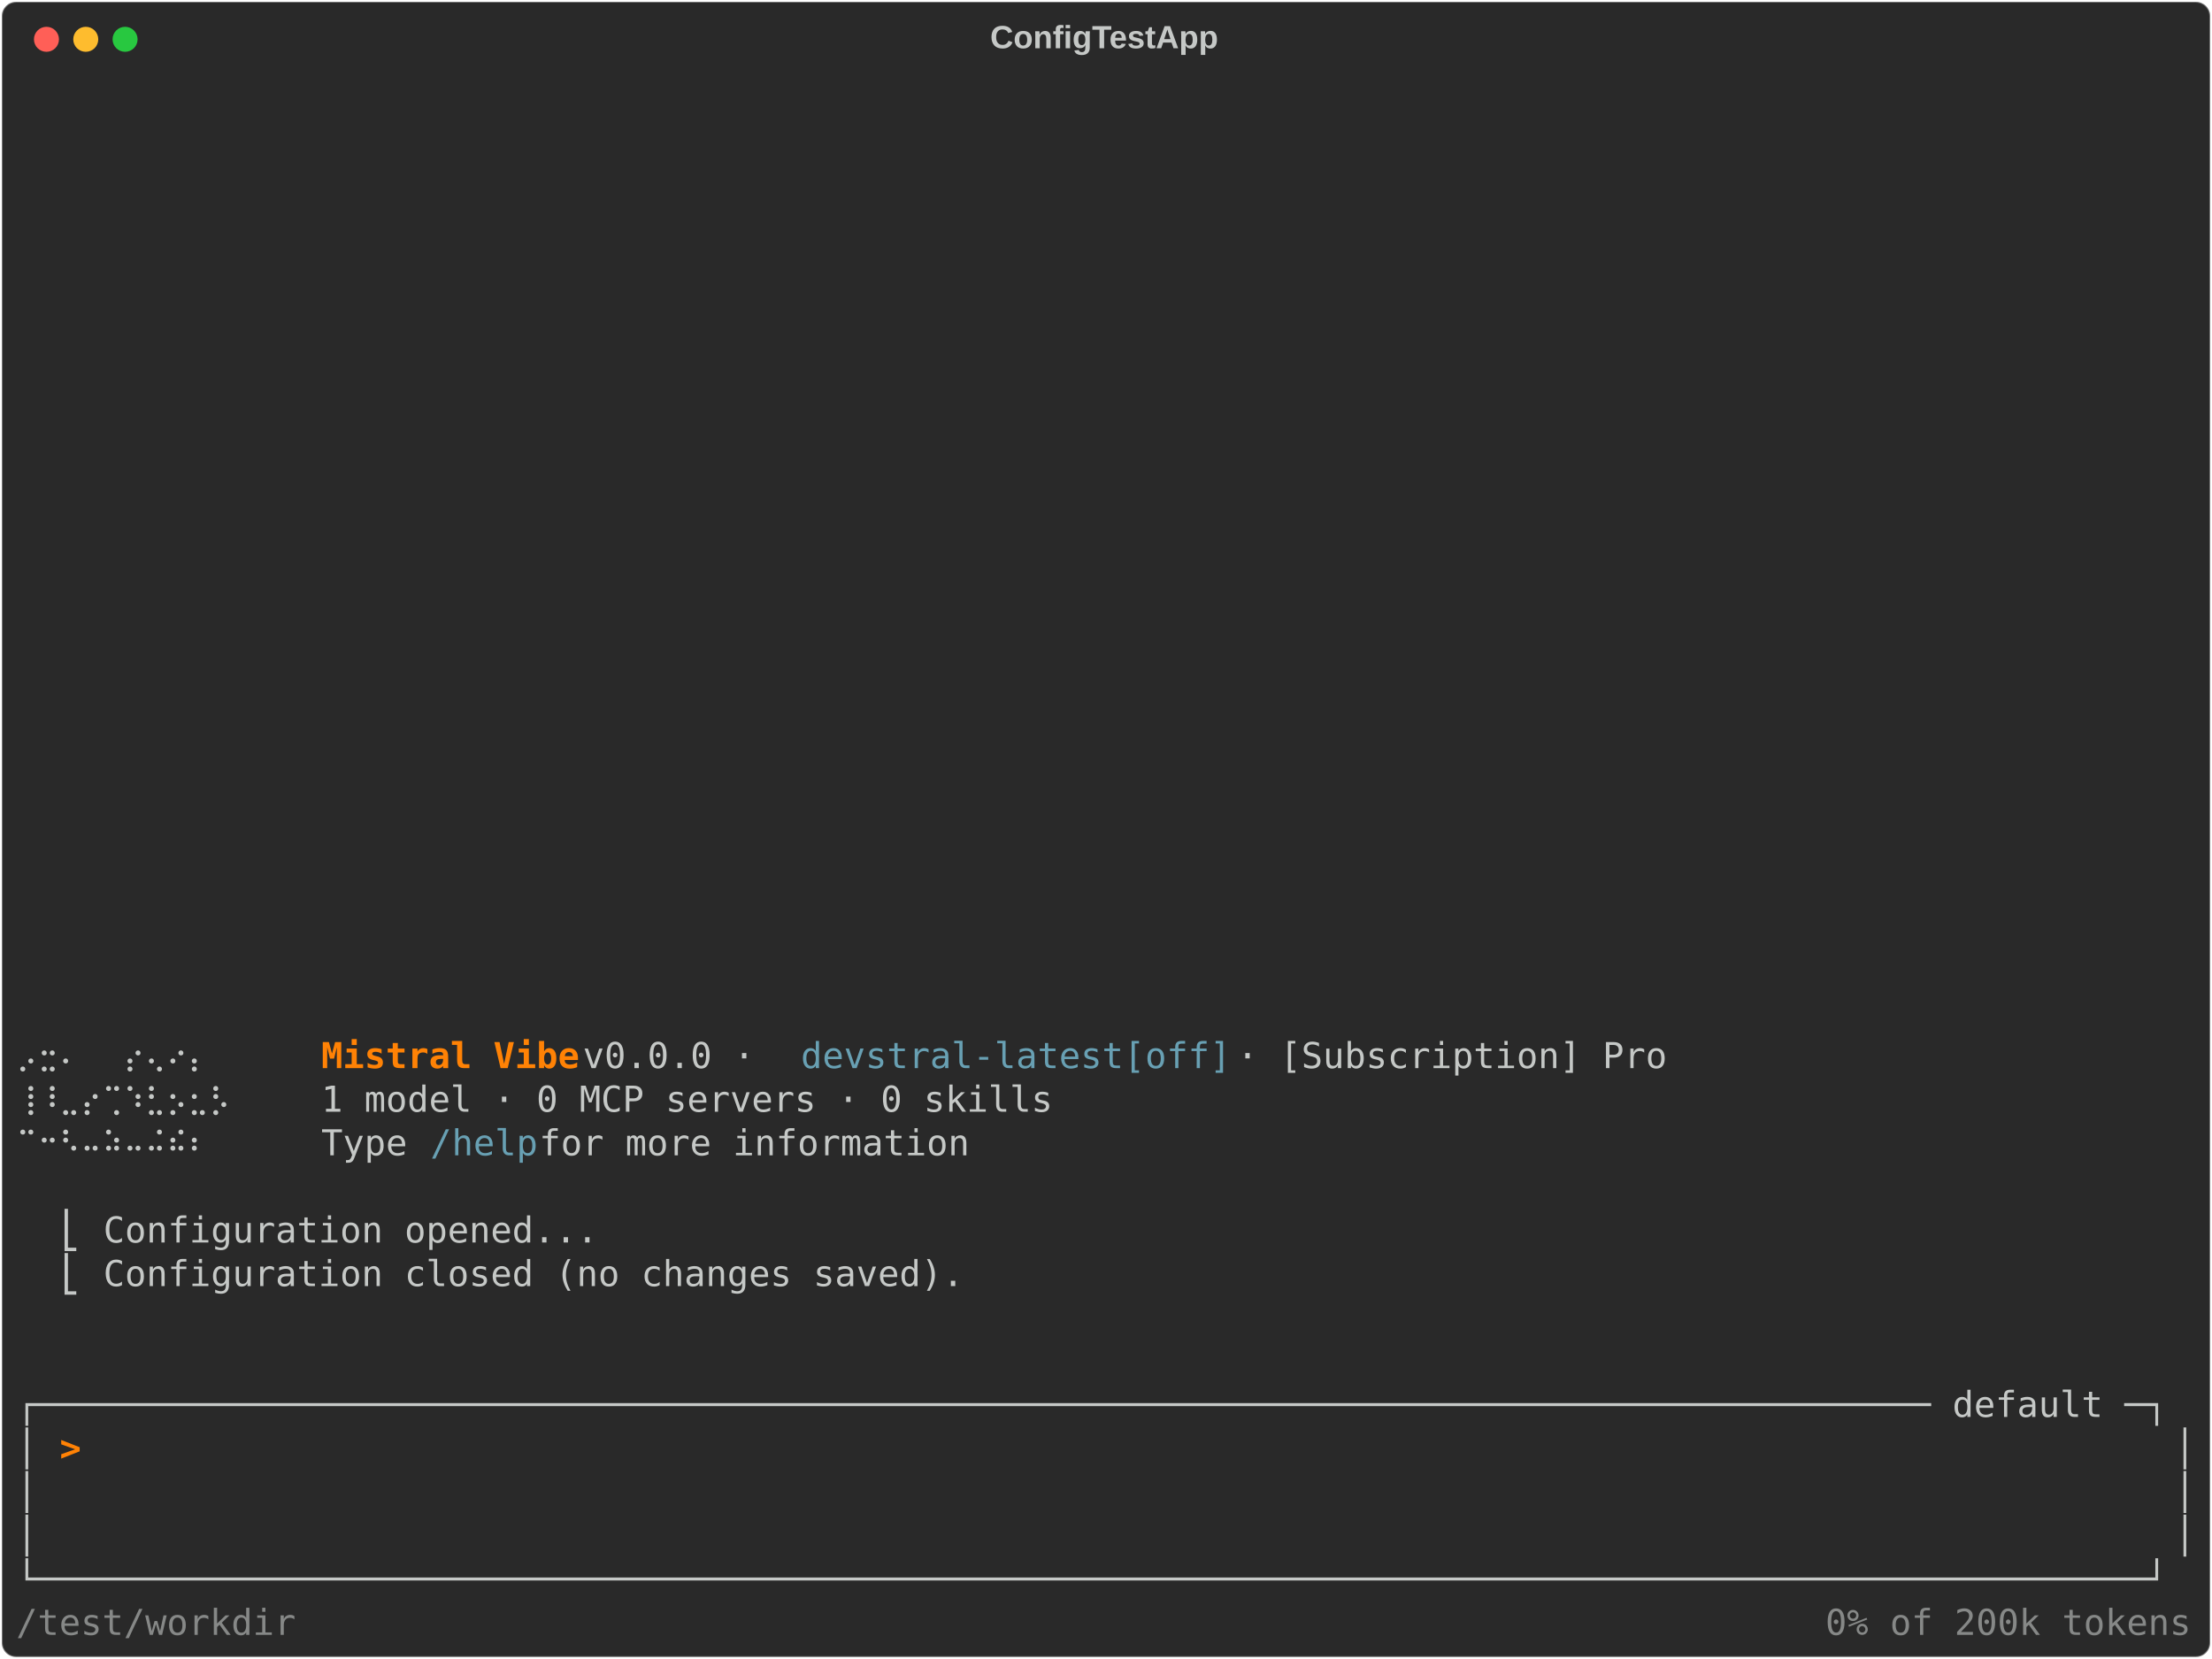
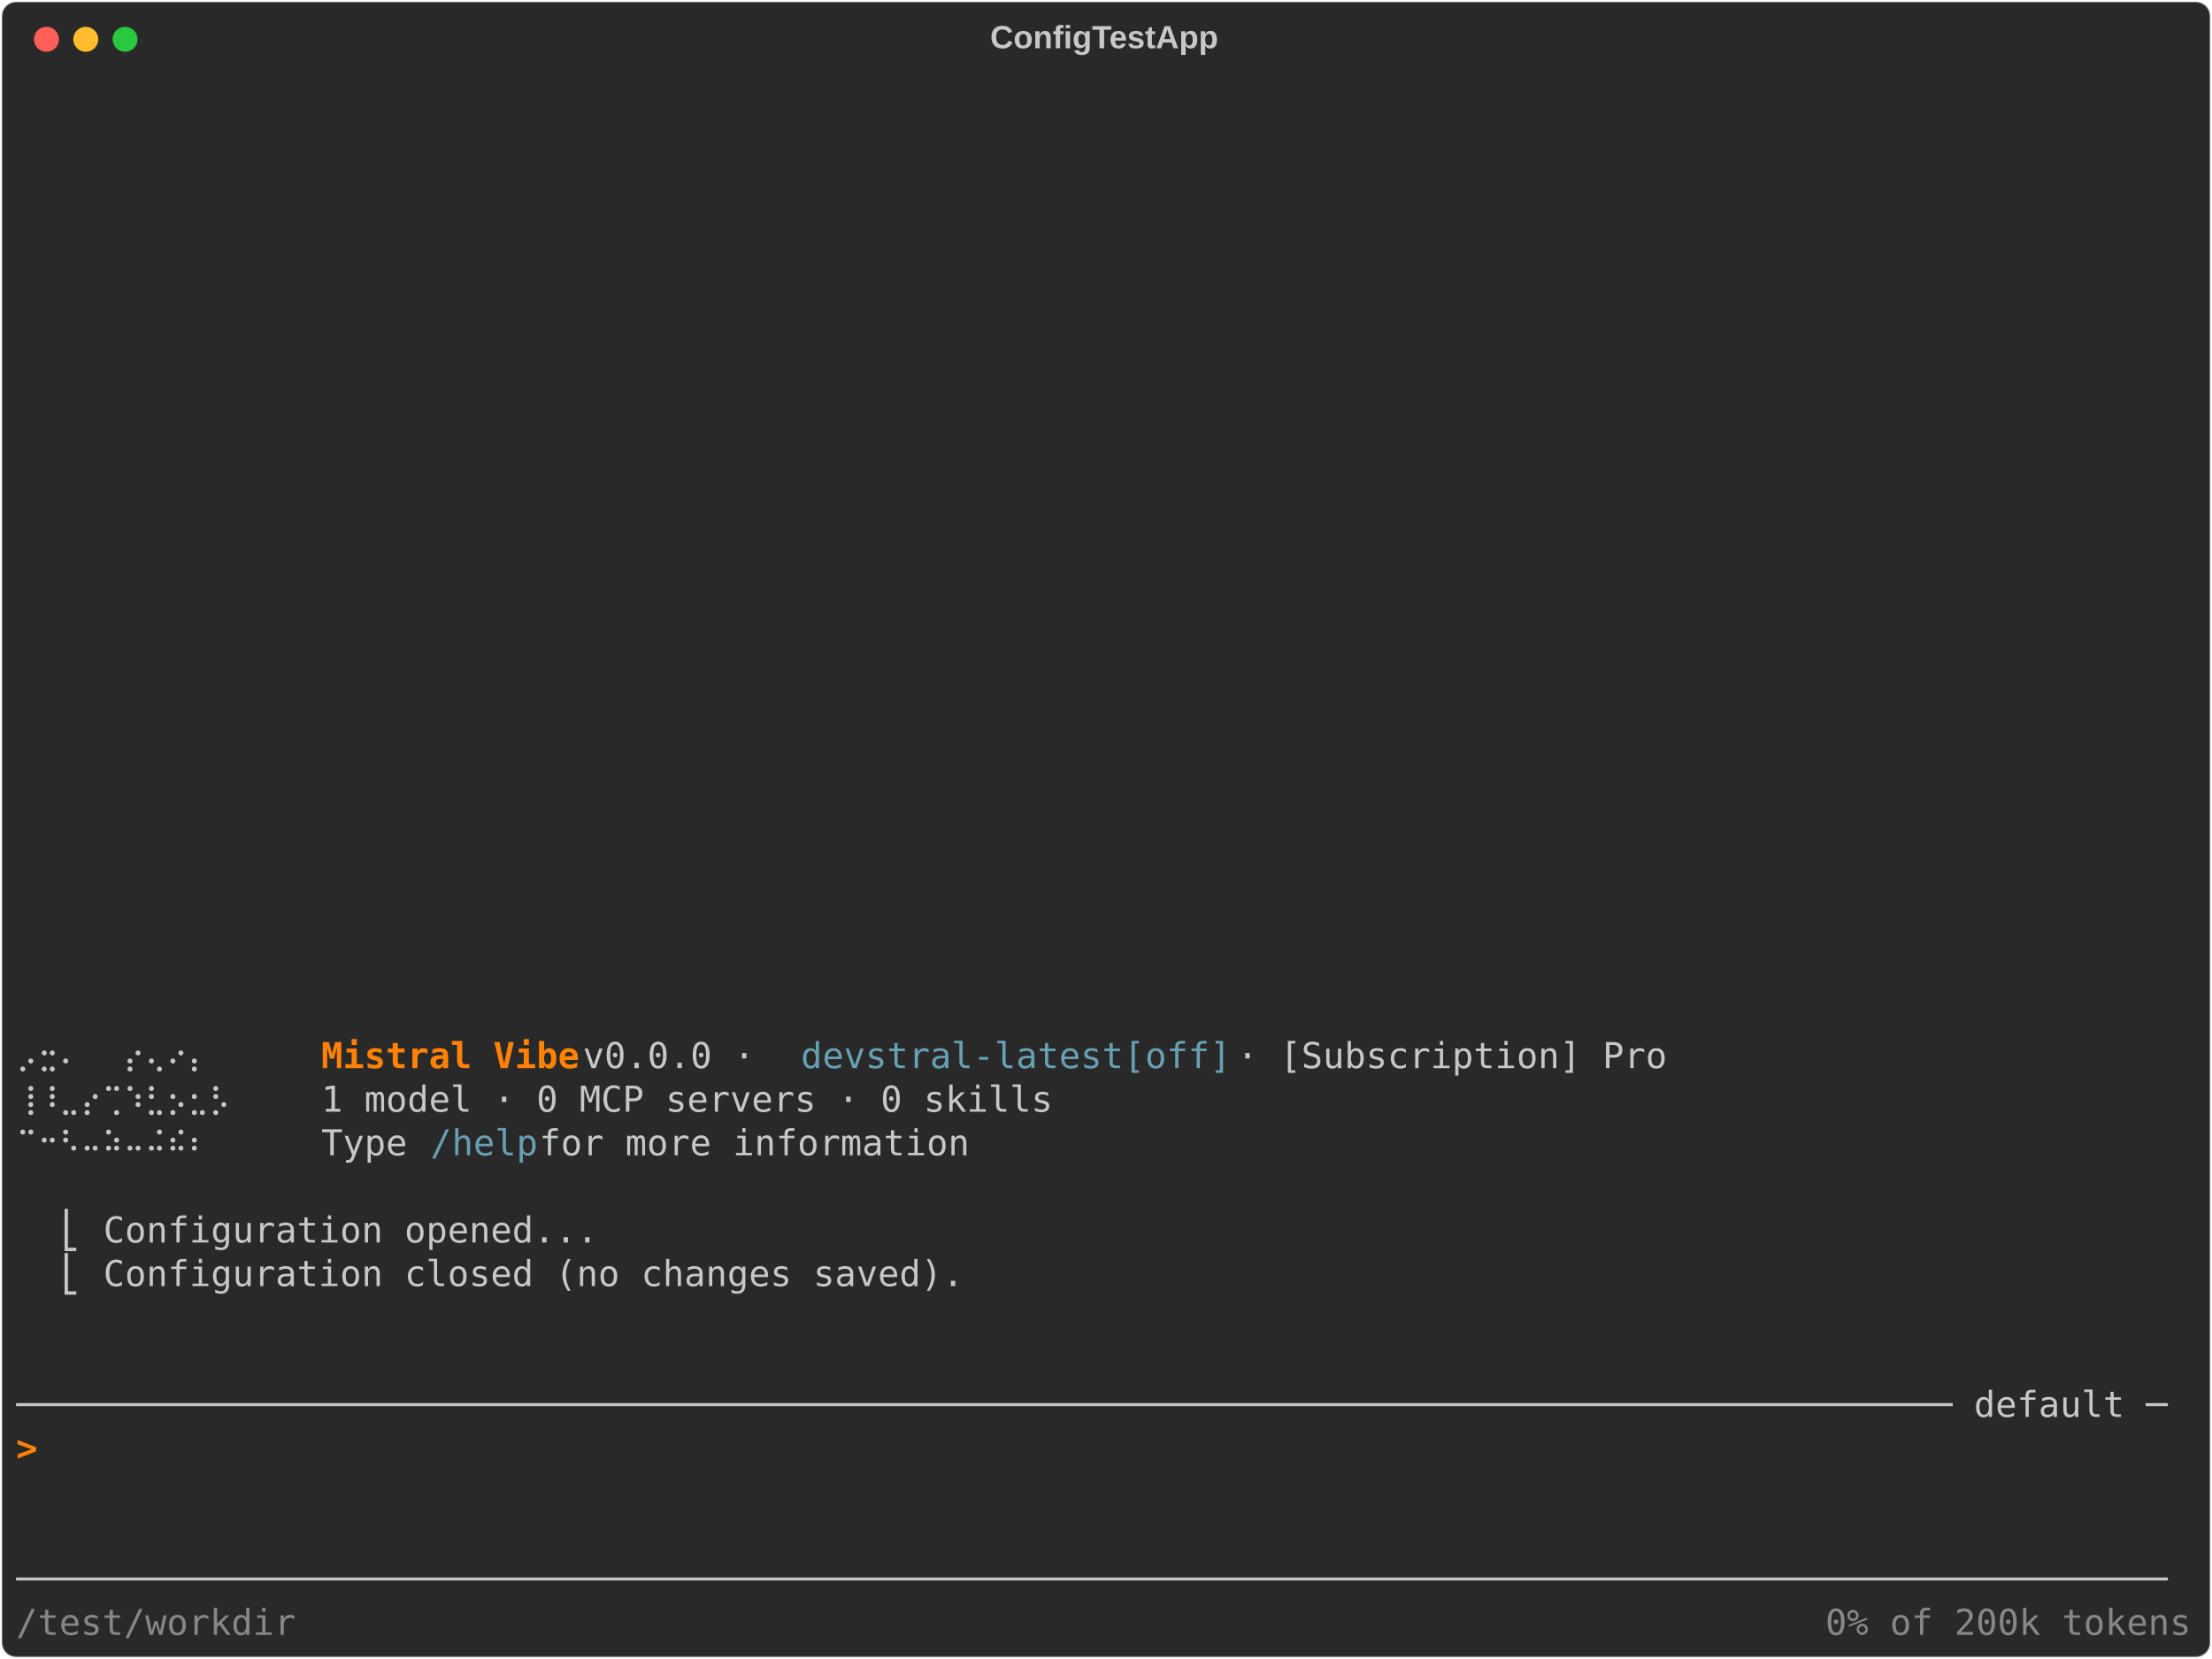
<svg xmlns="http://www.w3.org/2000/svg" class="rich-terminal" viewBox="0 0 1238 928.4">
  <style>

    @font-face {
        font-family: "Fira Code";
        src: local("FiraCode-Regular"),
                url("https://cdnjs.cloudflare.com/ajax/libs/firacode/6.2.0/woff2/FiraCode-Regular.woff2") format("woff2"),
                url("https://cdnjs.cloudflare.com/ajax/libs/firacode/6.2.0/woff/FiraCode-Regular.woff") format("woff");
        font-style: normal;
        font-weight: 400;
    }
    @font-face {
        font-family: "Fira Code";
        src: local("FiraCode-Bold"),
                url("https://cdnjs.cloudflare.com/ajax/libs/firacode/6.2.0/woff2/FiraCode-Bold.woff2") format("woff2"),
                url("https://cdnjs.cloudflare.com/ajax/libs/firacode/6.2.0/woff/FiraCode-Bold.woff") format("woff");
        font-style: bold;
        font-weight: 700;
    }

    .terminal-matrix {
        font-family: Fira Code, monospace;
        font-size: 20px;
        line-height: 24.4px;
        font-variant-east-asian: full-width;
    }

    .terminal-title {
        font-size: 18px;
        font-weight: bold;
        font-family: arial;
    }

    .terminal-r1 { fill: #c5c8c6 }
.terminal-r2 { fill: #ff8205;font-weight: bold }
.terminal-r3 { fill: #68a0b3 }
.terminal-r4 { fill: #868887 }
    </style>
  <defs>
    <clipPath id="terminal-clip-terminal">
      <rect x="0" y="0" width="1219.0" height="877.4" />
    </clipPath>
    <clipPath id="terminal-line-0">
      <rect x="0" y="1.5" width="1220" height="24.65" />
    </clipPath>
    <clipPath id="terminal-line-1">
      <rect x="0" y="25.9" width="1220" height="24.65" />
    </clipPath>
    <clipPath id="terminal-line-2">
      <rect x="0" y="50.3" width="1220" height="24.65" />
    </clipPath>
    <clipPath id="terminal-line-3">
      <rect x="0" y="74.7" width="1220" height="24.65" />
    </clipPath>
    <clipPath id="terminal-line-4">
      <rect x="0" y="99.1" width="1220" height="24.65" />
    </clipPath>
    <clipPath id="terminal-line-5">
      <rect x="0" y="123.5" width="1220" height="24.65" />
    </clipPath>
    <clipPath id="terminal-line-6">
      <rect x="0" y="147.9" width="1220" height="24.65" />
    </clipPath>
    <clipPath id="terminal-line-7">
      <rect x="0" y="172.3" width="1220" height="24.65" />
    </clipPath>
    <clipPath id="terminal-line-8">
      <rect x="0" y="196.7" width="1220" height="24.65" />
    </clipPath>
    <clipPath id="terminal-line-9">
      <rect x="0" y="221.1" width="1220" height="24.65" />
    </clipPath>
    <clipPath id="terminal-line-10">
      <rect x="0" y="245.5" width="1220" height="24.65" />
    </clipPath>
    <clipPath id="terminal-line-11">
      <rect x="0" y="269.9" width="1220" height="24.65" />
    </clipPath>
    <clipPath id="terminal-line-12">
      <rect x="0" y="294.3" width="1220" height="24.65" />
    </clipPath>
    <clipPath id="terminal-line-13">
      <rect x="0" y="318.7" width="1220" height="24.65" />
    </clipPath>
    <clipPath id="terminal-line-14">
      <rect x="0" y="343.1" width="1220" height="24.65" />
    </clipPath>
    <clipPath id="terminal-line-15">
      <rect x="0" y="367.5" width="1220" height="24.65" />
    </clipPath>
    <clipPath id="terminal-line-16">
      <rect x="0" y="391.9" width="1220" height="24.65" />
    </clipPath>
    <clipPath id="terminal-line-17">
      <rect x="0" y="416.3" width="1220" height="24.65" />
    </clipPath>
    <clipPath id="terminal-line-18">
      <rect x="0" y="440.7" width="1220" height="24.65" />
    </clipPath>
    <clipPath id="terminal-line-19">
      <rect x="0" y="465.1" width="1220" height="24.65" />
    </clipPath>
    <clipPath id="terminal-line-20">
      <rect x="0" y="489.5" width="1220" height="24.65" />
    </clipPath>
    <clipPath id="terminal-line-21">
      <rect x="0" y="513.9" width="1220" height="24.65" />
    </clipPath>
    <clipPath id="terminal-line-22">
      <rect x="0" y="538.3" width="1220" height="24.65" />
    </clipPath>
    <clipPath id="terminal-line-23">
      <rect x="0" y="562.7" width="1220" height="24.65" />
    </clipPath>
    <clipPath id="terminal-line-24">
      <rect x="0" y="587.1" width="1220" height="24.65" />
    </clipPath>
    <clipPath id="terminal-line-25">
      <rect x="0" y="611.5" width="1220" height="24.65" />
    </clipPath>
    <clipPath id="terminal-line-26">
      <rect x="0" y="635.9" width="1220" height="24.65" />
    </clipPath>
    <clipPath id="terminal-line-27">
      <rect x="0" y="660.3" width="1220" height="24.65" />
    </clipPath>
    <clipPath id="terminal-line-28">
      <rect x="0" y="684.7" width="1220" height="24.65" />
    </clipPath>
    <clipPath id="terminal-line-29">
      <rect x="0" y="709.1" width="1220" height="24.65" />
    </clipPath>
    <clipPath id="terminal-line-30">
      <rect x="0" y="733.5" width="1220" height="24.65" />
    </clipPath>
    <clipPath id="terminal-line-31">
      <rect x="0" y="757.9" width="1220" height="24.65" />
    </clipPath>
    <clipPath id="terminal-line-32">
      <rect x="0" y="782.3" width="1220" height="24.65" />
    </clipPath>
    <clipPath id="terminal-line-33">
      <rect x="0" y="806.7" width="1220" height="24.65" />
    </clipPath>
    <clipPath id="terminal-line-34">
      <rect x="0" y="831.1" width="1220" height="24.65" />
    </clipPath>
  </defs>
  <rect fill="#292929" stroke="rgba(255,255,255,0.35)" stroke-width="1" x="1" y="1" width="1236" height="926.4" rx="8" />
  <text class="terminal-title" fill="#c5c8c6" text-anchor="middle" x="618" y="27">ConfigTestApp</text>
  <g transform="translate(26,22)">
    <circle cx="0" cy="0" r="7" fill="#ff5f57" />
    <circle cx="22" cy="0" r="7" fill="#febc2e" />
    <circle cx="44" cy="0" r="7" fill="#28c840" />
  </g>
  <g transform="translate(9, 41)" clip-path="url(#terminal-clip-terminal)">
    <g class="terminal-matrix">
      <text class="terminal-r1" x="1220" y="20" textLength="12.2" clip-path="url(#terminal-line-0)">
</text>
      <text class="terminal-r1" x="1220" y="44.4" textLength="12.2" clip-path="url(#terminal-line-1)">
</text>
      <text class="terminal-r1" x="1220" y="68.8" textLength="12.2" clip-path="url(#terminal-line-2)">
</text>
      <text class="terminal-r1" x="1220" y="93.2" textLength="12.2" clip-path="url(#terminal-line-3)">
</text>
      <text class="terminal-r1" x="1220" y="117.6" textLength="12.2" clip-path="url(#terminal-line-4)">
</text>
      <text class="terminal-r1" x="1220" y="142" textLength="12.2" clip-path="url(#terminal-line-5)">
</text>
      <text class="terminal-r1" x="1220" y="166.4" textLength="12.2" clip-path="url(#terminal-line-6)">
</text>
      <text class="terminal-r1" x="1220" y="190.8" textLength="12.2" clip-path="url(#terminal-line-7)">
</text>
      <text class="terminal-r1" x="1220" y="215.2" textLength="12.2" clip-path="url(#terminal-line-8)">
</text>
      <text class="terminal-r1" x="1220" y="239.6" textLength="12.2" clip-path="url(#terminal-line-9)">
</text>
      <text class="terminal-r1" x="1220" y="264" textLength="12.2" clip-path="url(#terminal-line-10)">
</text>
      <text class="terminal-r1" x="1220" y="288.4" textLength="12.2" clip-path="url(#terminal-line-11)">
</text>
      <text class="terminal-r1" x="1220" y="312.8" textLength="12.2" clip-path="url(#terminal-line-12)">
</text>
      <text class="terminal-r1" x="1220" y="337.2" textLength="12.2" clip-path="url(#terminal-line-13)">
</text>
      <text class="terminal-r1" x="1220" y="361.6" textLength="12.2" clip-path="url(#terminal-line-14)">
</text>
      <text class="terminal-r1" x="1220" y="386" textLength="12.2" clip-path="url(#terminal-line-15)">
</text>
      <text class="terminal-r1" x="1220" y="410.4" textLength="12.2" clip-path="url(#terminal-line-16)">
</text>
      <text class="terminal-r1" x="1220" y="434.8" textLength="12.2" clip-path="url(#terminal-line-17)">
</text>
      <text class="terminal-r1" x="1220" y="459.2" textLength="12.2" clip-path="url(#terminal-line-18)">
</text>
      <text class="terminal-r1" x="1220" y="483.6" textLength="12.2" clip-path="url(#terminal-line-19)">
</text>
      <text class="terminal-r1" x="1220" y="508" textLength="12.2" clip-path="url(#terminal-line-20)">
</text>
      <text class="terminal-r1" x="1220" y="532.4" textLength="12.2" clip-path="url(#terminal-line-21)">
</text>
      <text class="terminal-r1" x="0" y="556.8" textLength="134.2" clip-path="url(#terminal-line-22)">  ⡠⣒⠄  ⡔⢄⠔⡄</text>
      <text class="terminal-r2" x="170.8" y="556.8" textLength="146.4" clip-path="url(#terminal-line-22)">Mistral Vibe</text>
      <text class="terminal-r1" x="317.2" y="556.8" textLength="122" clip-path="url(#terminal-line-22)"> v0.0.0 · </text>
      <text class="terminal-r3" x="439.2" y="556.8" textLength="244" clip-path="url(#terminal-line-22)">devstral-latest[off]</text>
      <text class="terminal-r1" x="683.2" y="556.8" textLength="256.2" clip-path="url(#terminal-line-22)"> · [Subscription] Pro</text>
      <text class="terminal-r1" x="1220" y="556.8" textLength="12.2" clip-path="url(#terminal-line-22)">
</text>
      <text class="terminal-r1" x="0" y="581.2" textLength="134.2" clip-path="url(#terminal-line-23)"> ⢸⠸⣀⡔⢉⠱⣃⡢⣂⡣</text>
      <text class="terminal-r1" x="170.8" y="581.2" textLength="414.8" clip-path="url(#terminal-line-23)">1 model · 0 MCP servers · 0 skills</text>
      <text class="terminal-r1" x="1220" y="581.2" textLength="12.2" clip-path="url(#terminal-line-23)">
</text>
      <text class="terminal-r1" x="0" y="605.6" textLength="134.2" clip-path="url(#terminal-line-24)">  ⠉⠒⠣⠤⠵⠤⠬⠮⠆</text>
      <text class="terminal-r1" x="170.8" y="605.6" textLength="61" clip-path="url(#terminal-line-24)">Type </text>
      <text class="terminal-r3" x="231.8" y="605.6" textLength="61" clip-path="url(#terminal-line-24)">/help</text>
      <text class="terminal-r1" x="292.8" y="605.6" textLength="256.2" clip-path="url(#terminal-line-24)"> for more information</text>
      <text class="terminal-r1" x="1220" y="605.6" textLength="12.2" clip-path="url(#terminal-line-24)">
</text>
      <text class="terminal-r1" x="1220" y="630" textLength="12.2" clip-path="url(#terminal-line-25)">
</text>
      <text class="terminal-r1" x="24.4" y="654.4" textLength="12.2" clip-path="url(#terminal-line-26)">⎣</text>
      <text class="terminal-r1" x="48.8" y="654.4" textLength="280.6" clip-path="url(#terminal-line-26)">Configuration opened...</text>
      <text class="terminal-r1" x="1220" y="654.4" textLength="12.2" clip-path="url(#terminal-line-26)">
</text>
      <text class="terminal-r1" x="24.4" y="678.8" textLength="12.2" clip-path="url(#terminal-line-27)">⎣</text>
      <text class="terminal-r1" x="48.8" y="678.8" textLength="488" clip-path="url(#terminal-line-27)">Configuration closed (no changes saved).</text>
      <text class="terminal-r1" x="1220" y="678.8" textLength="12.2" clip-path="url(#terminal-line-27)">
</text>
      <text class="terminal-r1" x="1220" y="703.2" textLength="12.2" clip-path="url(#terminal-line-28)">
</text>
      <text class="terminal-r1" x="1220" y="727.6" textLength="12.2" clip-path="url(#terminal-line-29)">
</text>
-       <text class="terminal-r1" x="0" y="752" textLength="1220" clip-path="url(#terminal-line-30)">┌──────────────────────────────────────────────────────────────────────────────────────── default ─┐</text>
+       <text class="terminal-r1" x="0" y="752" textLength="1220" clip-path="url(#terminal-line-30)">────────────────────────────────────────────────────────────────────────────────────────── default ─</text>
      <text class="terminal-r1" x="1220" y="752" textLength="12.2" clip-path="url(#terminal-line-30)">
</text>
-       <text class="terminal-r1" x="0" y="776.4" textLength="12.2" clip-path="url(#terminal-line-31)">│</text>
-       <text class="terminal-r2" x="24.4" y="776.4" textLength="12.2" clip-path="url(#terminal-line-31)">&gt;</text>
-       <text class="terminal-r1" x="1207.8" y="776.4" textLength="12.2" clip-path="url(#terminal-line-31)">│</text>
+       <text class="terminal-r2" x="0" y="776.4" textLength="12.2" clip-path="url(#terminal-line-31)">&gt;</text>
      <text class="terminal-r1" x="1220" y="776.4" textLength="12.2" clip-path="url(#terminal-line-31)">
</text>
-       <text class="terminal-r1" x="0" y="800.8" textLength="12.2" clip-path="url(#terminal-line-32)">│</text>
-       <text class="terminal-r1" x="1207.8" y="800.8" textLength="12.2" clip-path="url(#terminal-line-32)">│</text>
      <text class="terminal-r1" x="1220" y="800.8" textLength="12.2" clip-path="url(#terminal-line-32)">
</text>
-       <text class="terminal-r1" x="0" y="825.2" textLength="12.2" clip-path="url(#terminal-line-33)">│</text>
-       <text class="terminal-r1" x="1207.8" y="825.2" textLength="12.2" clip-path="url(#terminal-line-33)">│</text>
      <text class="terminal-r1" x="1220" y="825.2" textLength="12.2" clip-path="url(#terminal-line-33)">
</text>
-       <text class="terminal-r1" x="0" y="849.6" textLength="1220" clip-path="url(#terminal-line-34)">└──────────────────────────────────────────────────────────────────────────────────────────────────┘</text>
+       <text class="terminal-r1" x="0" y="849.6" textLength="1220" clip-path="url(#terminal-line-34)">────────────────────────────────────────────────────────────────────────────────────────────────────</text>
      <text class="terminal-r1" x="1220" y="849.6" textLength="12.2" clip-path="url(#terminal-line-34)">
</text>
      <text class="terminal-r4" x="0" y="874" textLength="158.6" clip-path="url(#terminal-line-35)">/test/workdir</text>
      <text class="terminal-r4" x="1012.6" y="874" textLength="207.4" clip-path="url(#terminal-line-35)">0% of 200k tokens</text>
    </g>
  </g>
</svg>
